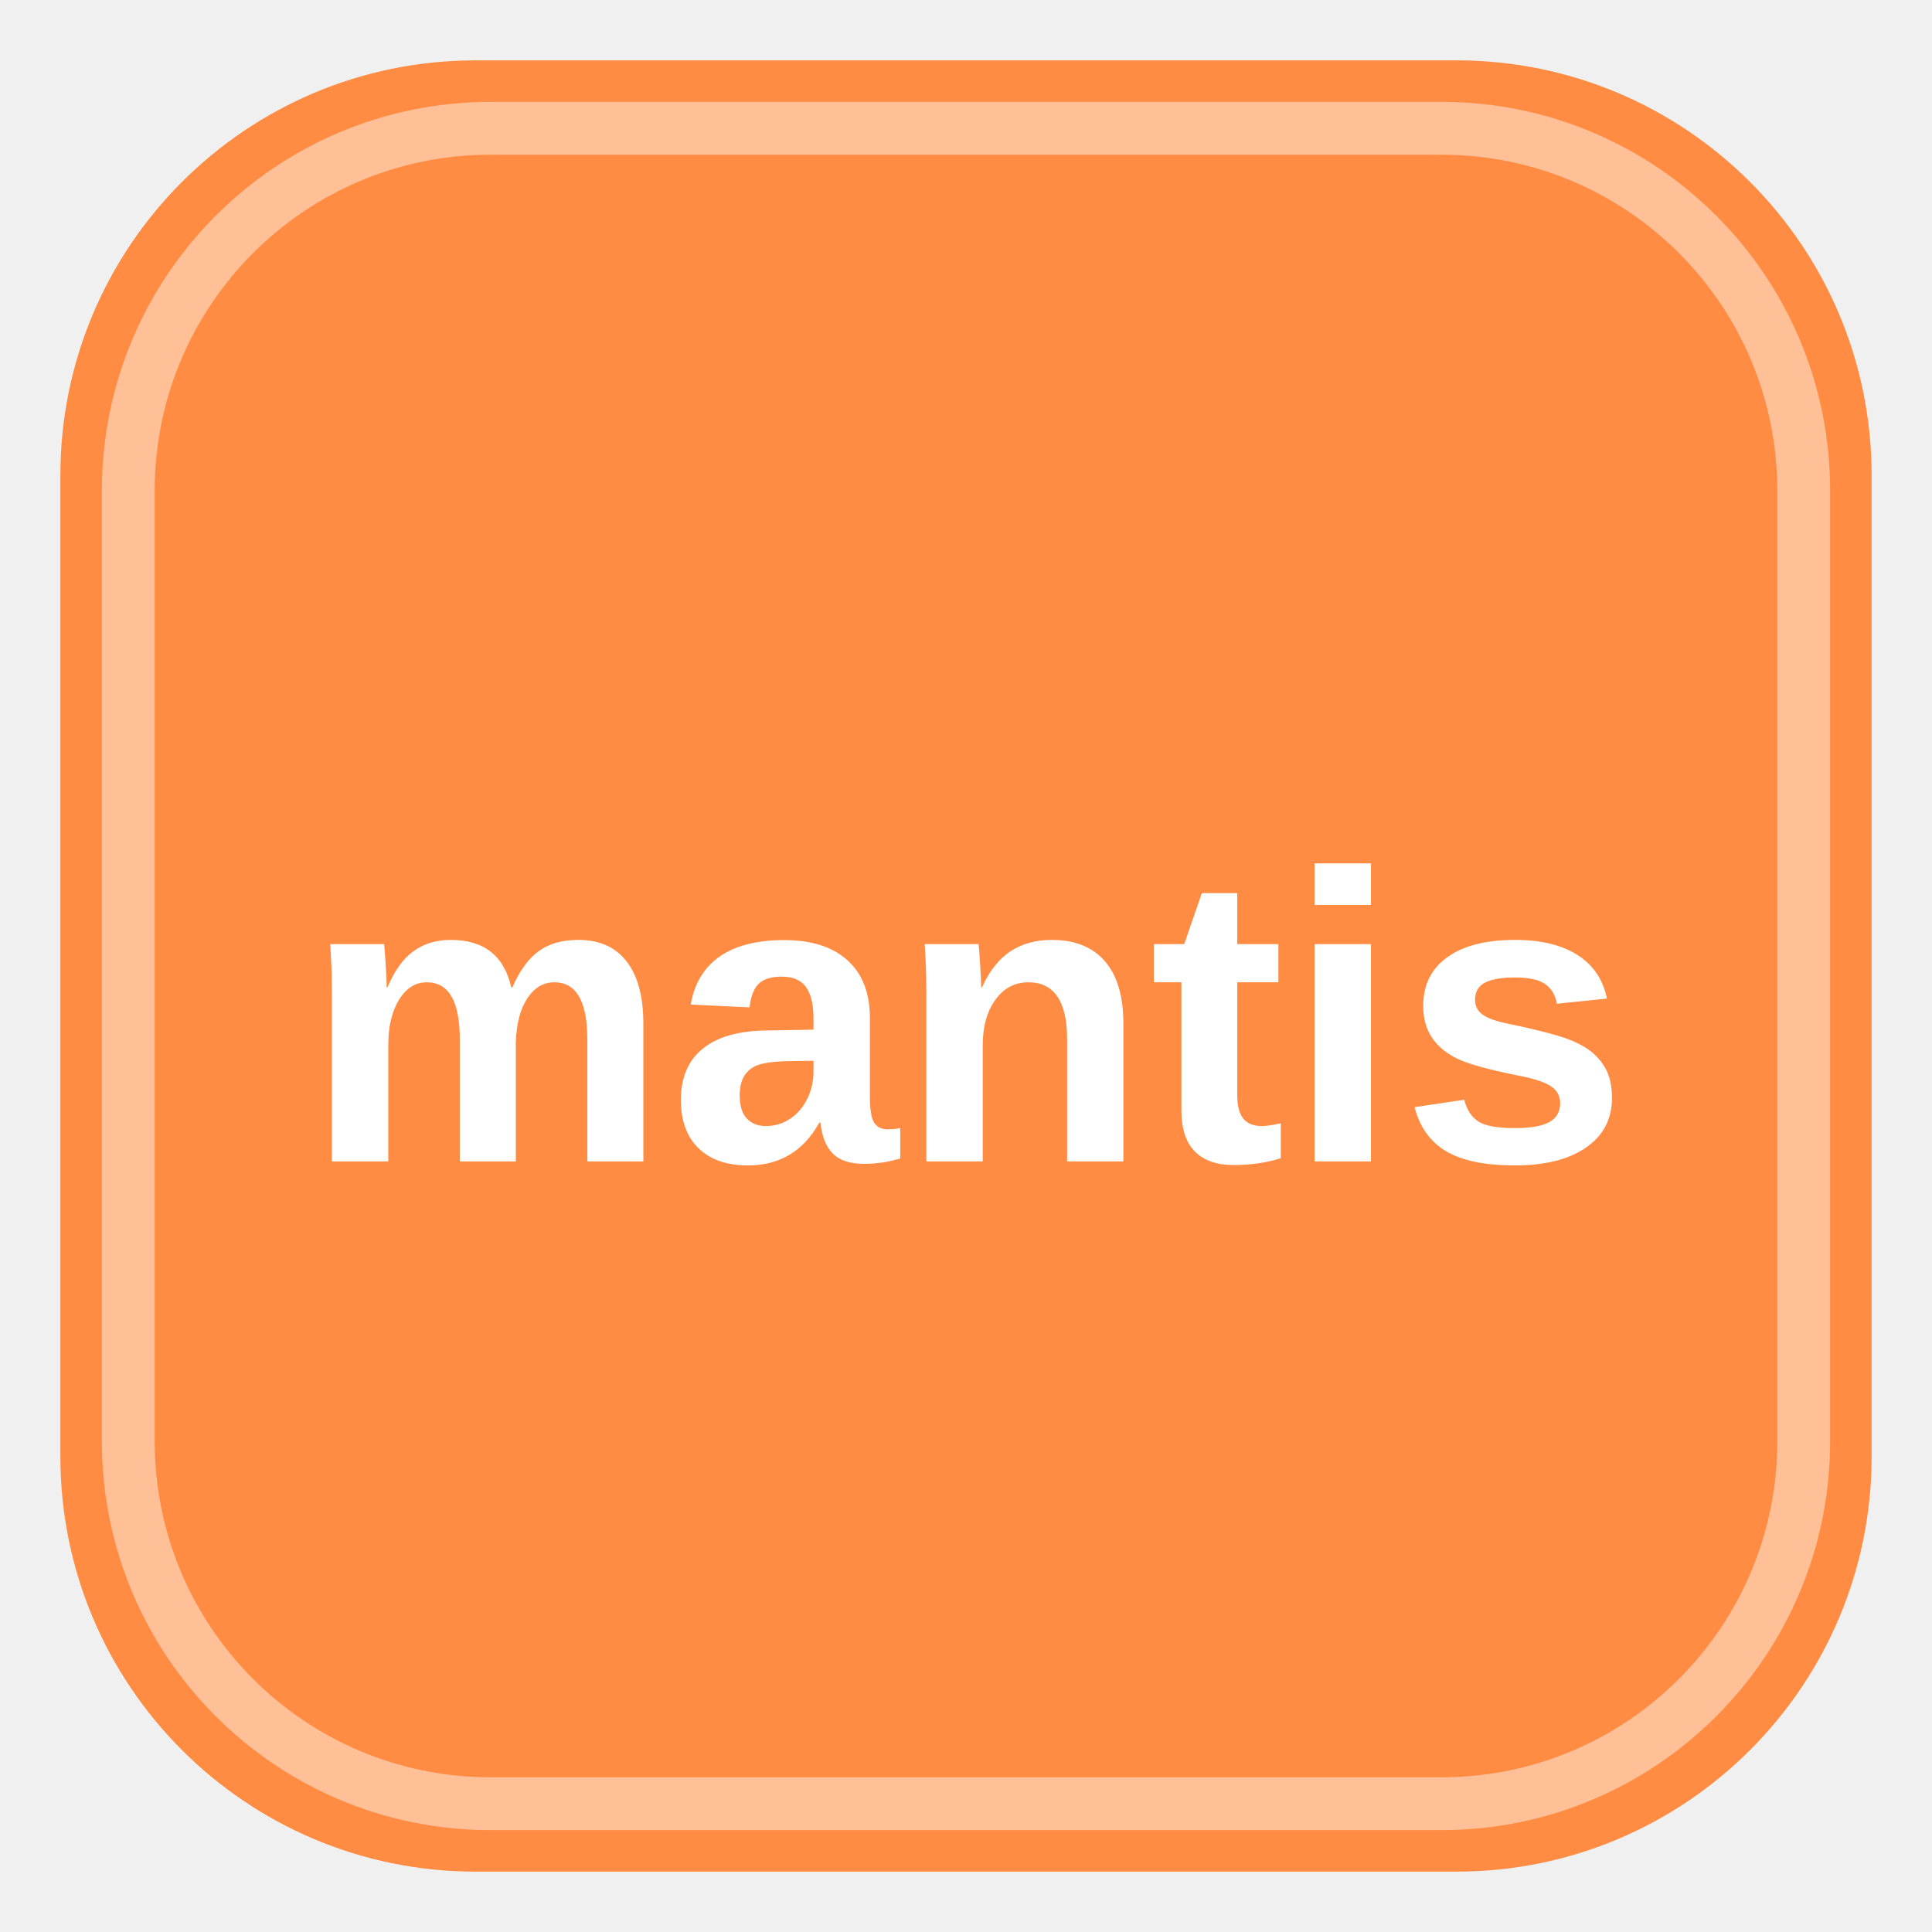
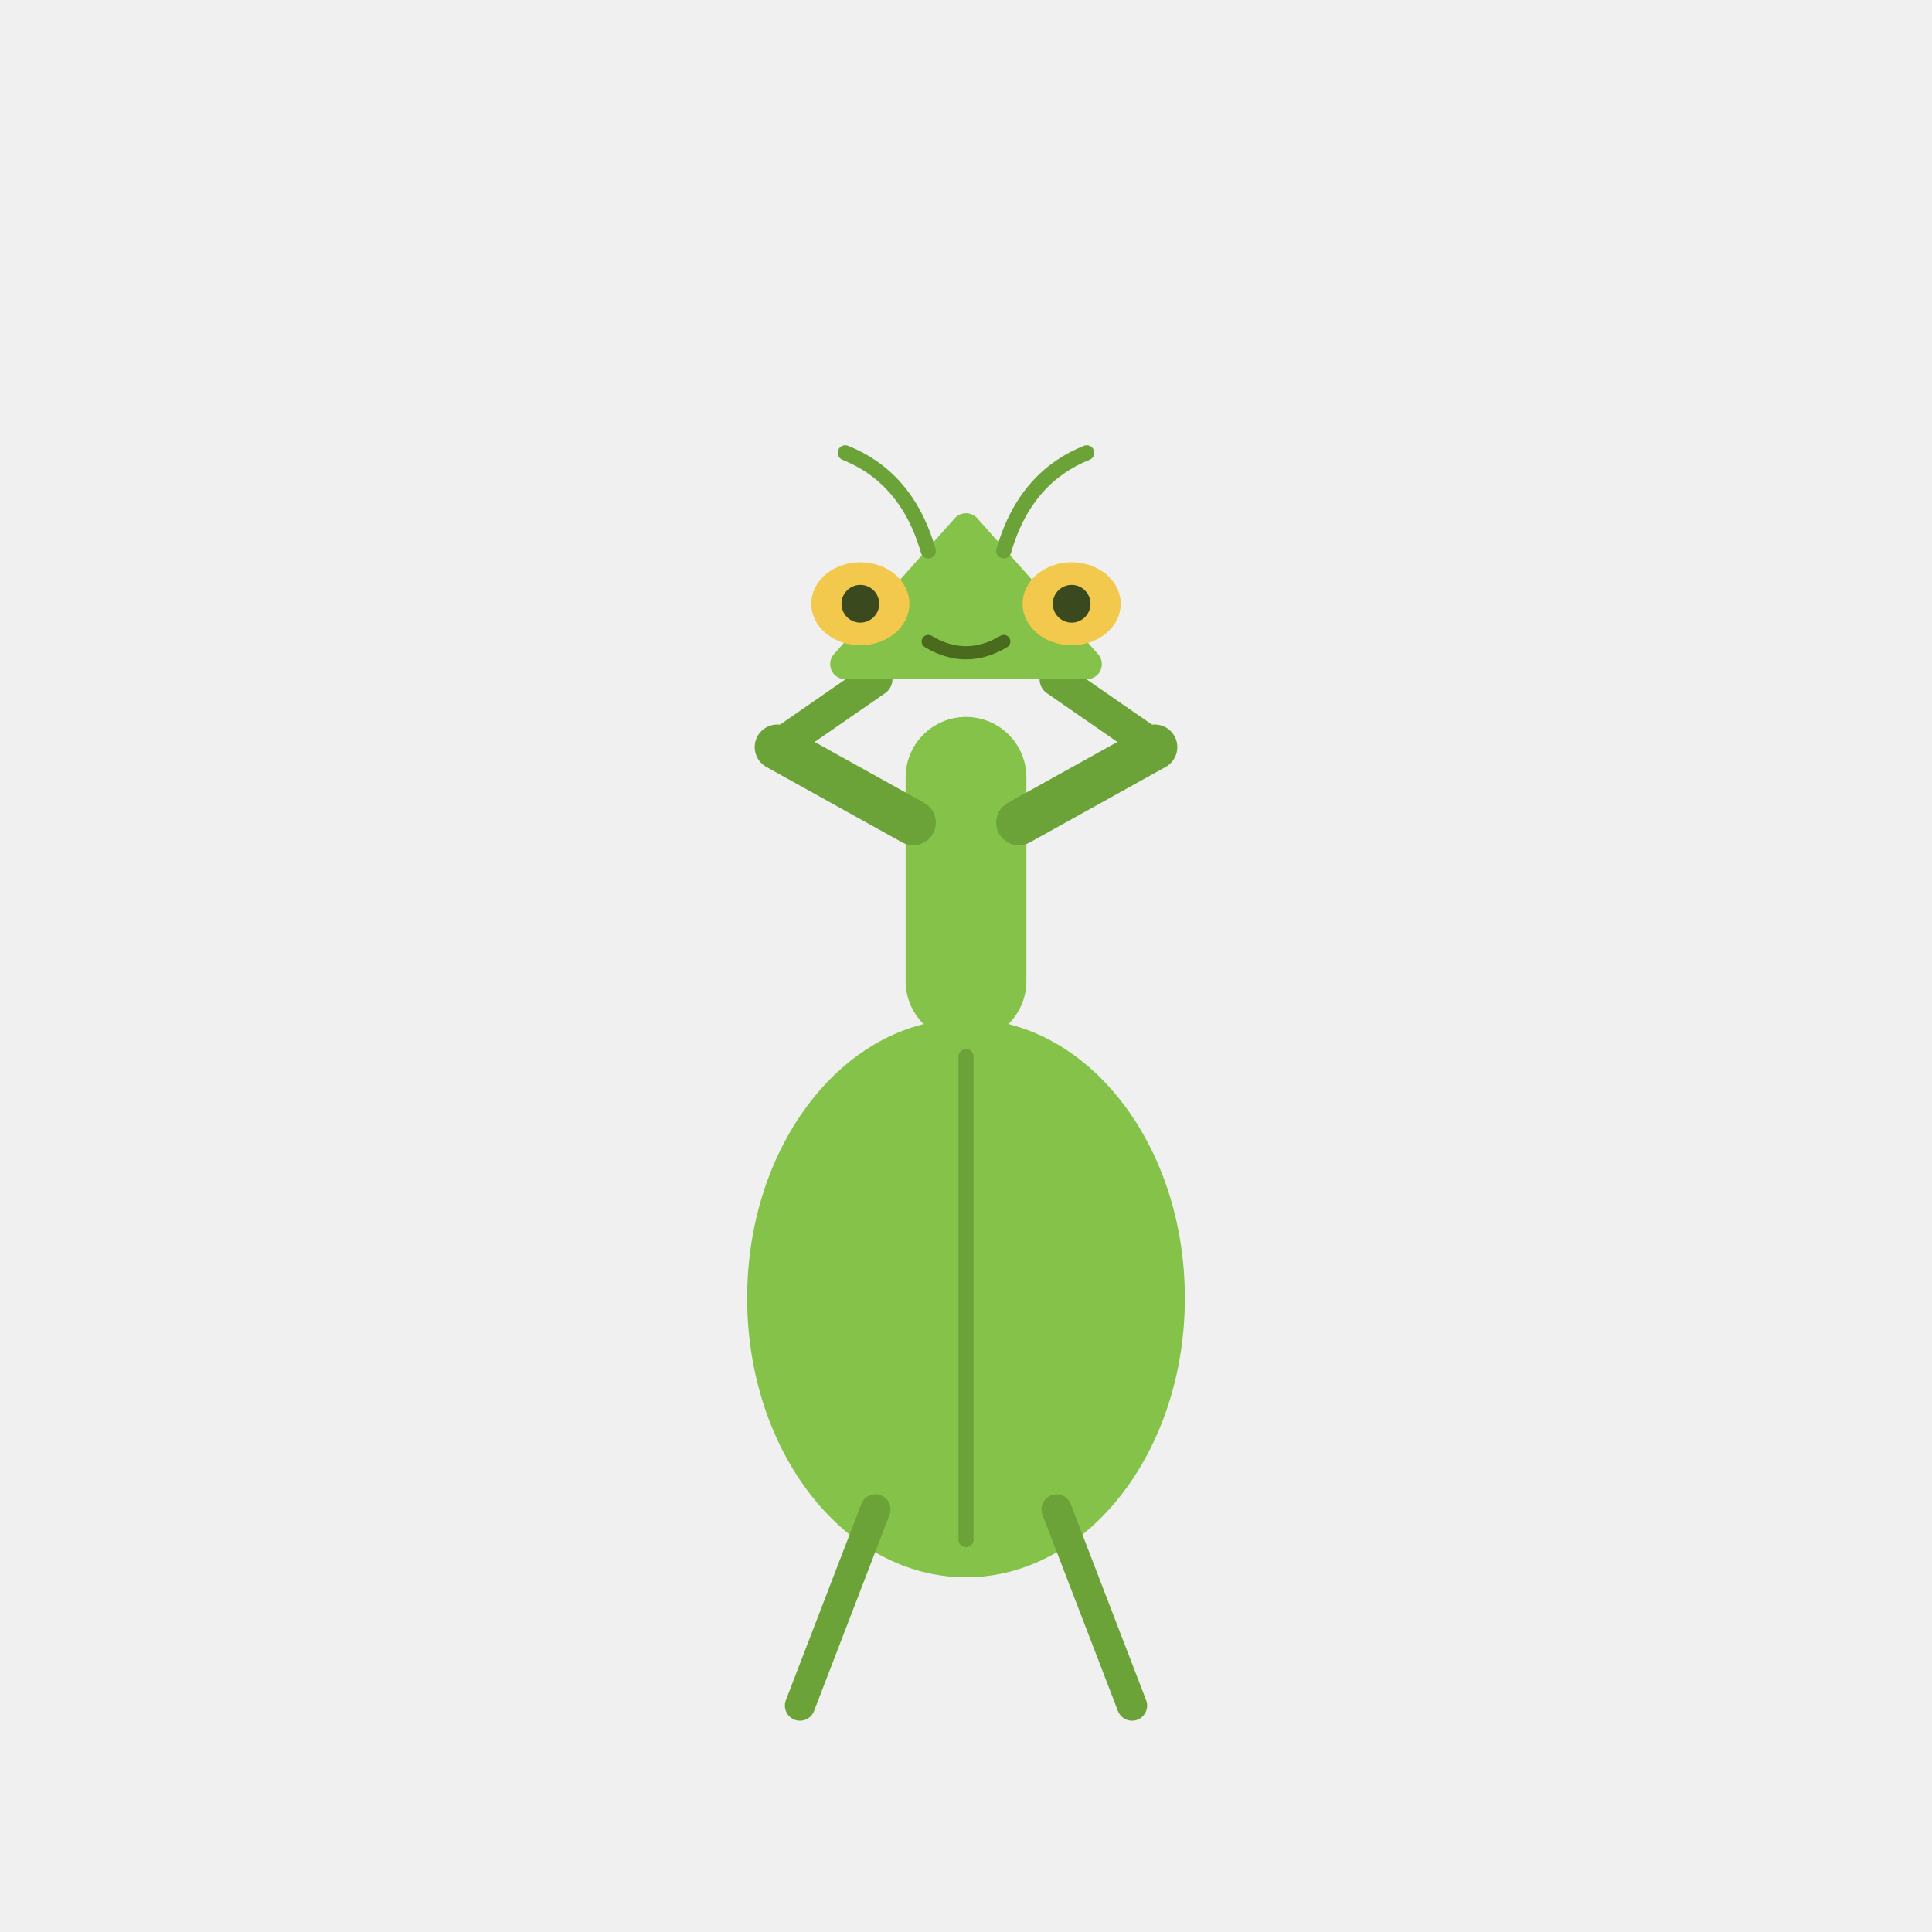
<svg xmlns="http://www.w3.org/2000/svg" width="512" height="512" viewBox="0 0 512 512">
-   <rect x="16" y="16" width="480" height="480" rx="110" fill="#FF8C42" />
-   <rect x="34" y="34" width="444" height="444" rx="96" fill="none" stroke="rgba(255,255,255,0.45)" stroke-width="14" />
-   <text x="256" y="270" font-family="Arial, Helvetica, sans-serif" font-weight="bold" font-size="109" fill="#FFFFFF" text-anchor="middle" dominant-baseline="central">mantis</text>
+   <ellipse cx="256" cy="344" rx="58" ry="74" fill="#85C24A" />
+   <path d="M256 280 L256 408" stroke="#6BA338" stroke-width="4" fill="none" stroke-linecap="round" stroke-linejoin="round" opacity="1" />
+   <path d="M232 400 L212 452" stroke="#6BA338" stroke-width="8" fill="none" stroke-linecap="round" stroke-linejoin="round" opacity="1" />
+   <path d="M280 400 L300 452" stroke="#6BA338" stroke-width="8" fill="none" stroke-linecap="round" stroke-linejoin="round" opacity="1" />
+   <rect x="240" y="190" width="32" height="86" rx="16" fill="#85C24A" />
+   <path d="M242 218 L206 198" stroke="#6BA338" stroke-width="12" fill="none" stroke-linecap="round" stroke-linejoin="round" opacity="1" />
+   <path d="M206 198 L232 180" stroke="#6BA338" stroke-width="9" fill="none" stroke-linecap="round" stroke-linejoin="round" opacity="1" />
+   <path d="M270 218 L306 198" stroke="#6BA338" stroke-width="12" fill="none" stroke-linecap="round" stroke-linejoin="round" opacity="1" />
+   <path d="M306 198 L280 180" stroke="#6BA338" stroke-width="9" fill="none" stroke-linecap="round" stroke-linejoin="round" opacity="1" />
+   <path d="M256 140 L288 176 L224 176 Z" fill="#85C24A" stroke="#85C24A" stroke-width="8" stroke-linejoin="round" />
+   <path d="M246 146 C242 132 234 124 224 120" stroke="#6BA338" stroke-width="4" fill="none" stroke-linecap="round" stroke-linejoin="round" opacity="1" />
+   <path d="M266 146 C270 132 278 124 288 120" stroke="#6BA338" stroke-width="4" fill="none" stroke-linecap="round" stroke-linejoin="round" opacity="1" />
+   <ellipse cx="228" cy="160" rx="13" ry="11" fill="#F2C94C" />
+   <ellipse cx="284" cy="160" rx="13" ry="11" fill="#F2C94C" />
+   <circle cx="228" cy="160" r="5" fill="#3A4A1E" />
+   <circle cx="284" cy="160" r="5" fill="#3A4A1E" />
+   <path d="M246 170 Q256 176 266 170" stroke="#4A6B1E" stroke-width="3.5" fill="none" stroke-linecap="round" stroke-linejoin="round" opacity="1" />
</svg>
